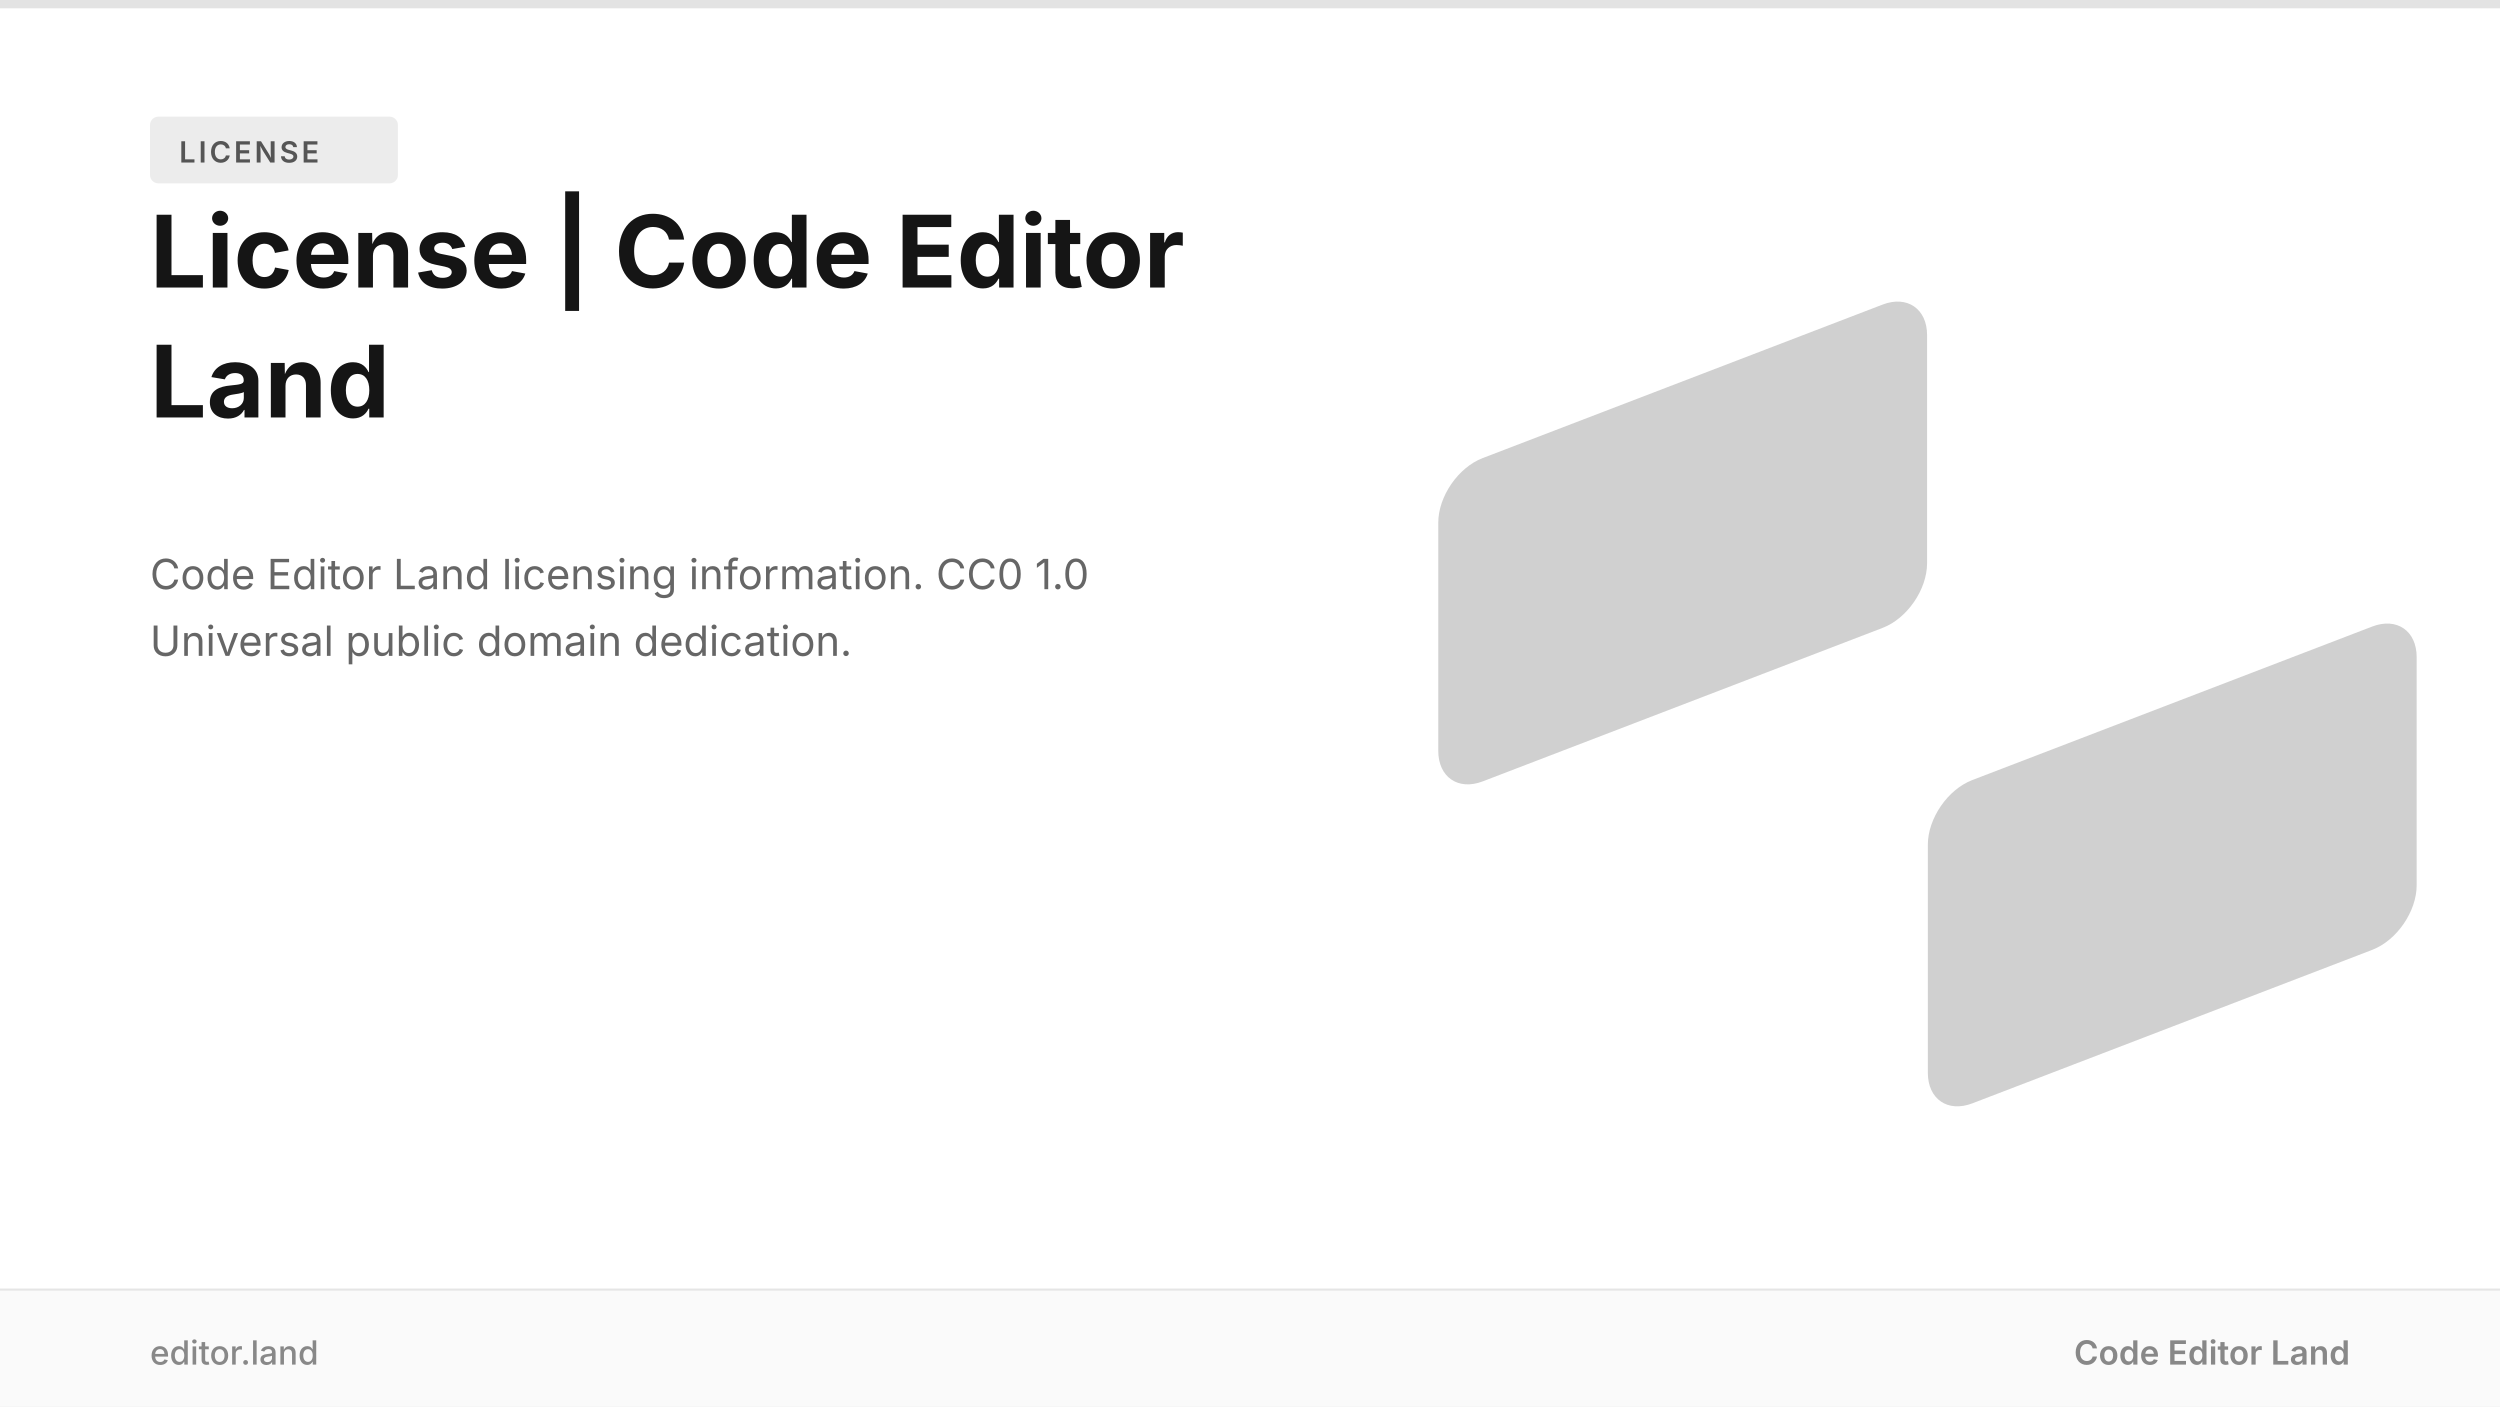
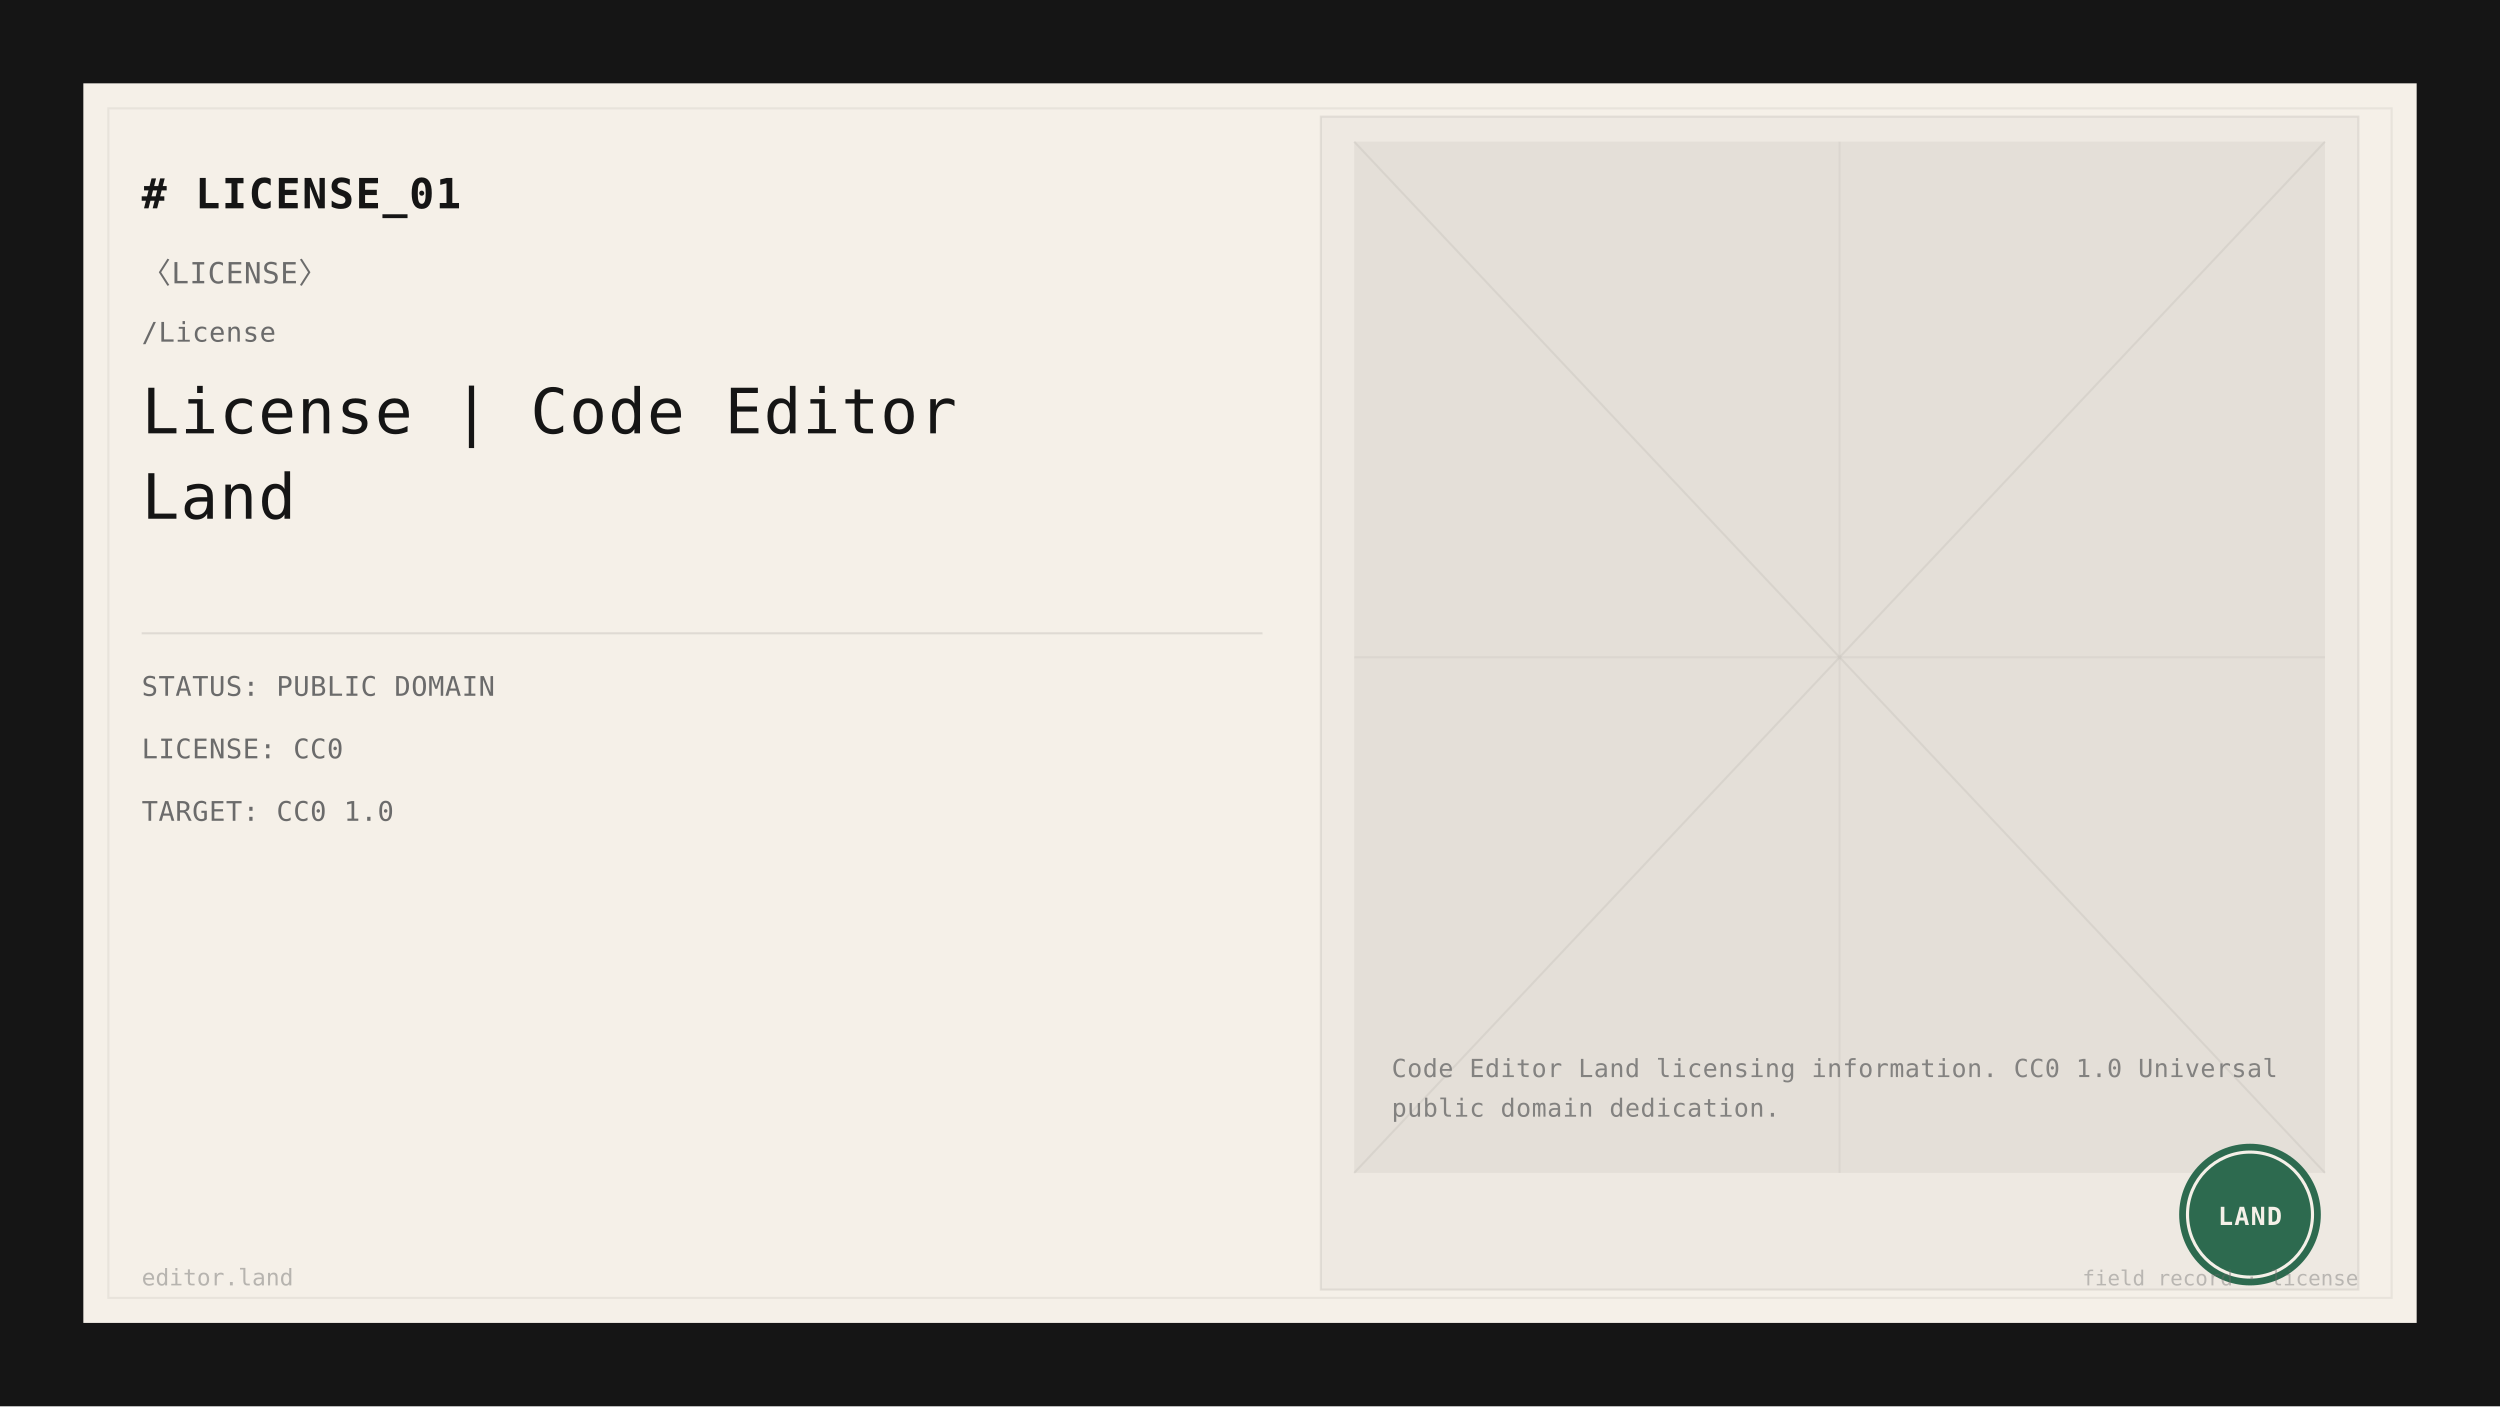
<svg xmlns="http://www.w3.org/2000/svg" width="1200" height="675" viewBox="0 0 1200 675">
-   <rect width="1200" height="675" fill="#ffffff" />
-   <rect width="1200" height="4" fill="#151515" fill-opacity="0.12" />
-   <rect width="1005.28" height="620.771" rx="91.389" transform="matrix(-0.2334 0.08959 0 0.25 925 138)" fill="#151515" fill-opacity="0.20" />
-   <rect width="1005.28" height="620.771" rx="91.389" transform="matrix(-0.2334 0.08959 0 0.25 1160 292.55)" fill="#151515" fill-opacity="0.20" />
-   <rect x="72" y="56" width="119" height="32" rx="4" fill="#151515" fill-opacity="0.08" />
-   <text x="86" y="78" font-family="system-ui, -apple-system, 'Segoe UI', sans-serif" font-size="14" font-weight="600" fill="#555555" letter-spacing="0.1em">LICENSE</text>
-   <text x="72" y="138" font-family="system-ui, -apple-system, 'Segoe UI', sans-serif" font-size="48" font-weight="700" fill="#151515">License | Code Editor</text>
-   <text x="72" y="200.4" font-family="system-ui, -apple-system, 'Segoe UI', sans-serif" font-size="48" font-weight="700" fill="#151515">Land</text>
-   <text x="72" y="282.8" font-family="system-ui, -apple-system, 'Segoe UI', sans-serif" font-size="20" font-weight="400" fill="#666666">Code Editor Land licensing information. CC0 1.0</text>
-   <text x="72" y="314.8" font-family="system-ui, -apple-system, 'Segoe UI', sans-serif" font-size="20" font-weight="400" fill="#666666">Universal public domain dedication.</text>
-   <rect y="619" width="1200" height="56" fill="#fafafa" />
-   <line x1="0" y1="619" x2="1200" y2="619" stroke="#e5e5e5" stroke-width="1" />
-   <text x="72" y="655" font-family="system-ui, -apple-system, 'Segoe UI', sans-serif" font-size="16" font-weight="500" fill="#888888">editor.land</text>
-   <text x="1128" y="655" font-family="system-ui, -apple-system, 'Segoe UI', sans-serif" font-size="16" font-weight="600" fill="#888888" text-anchor="end">Code Editor Land</text>
+   <path fill="#151515" d="M0 0h1200v675H0z" />
+   <path fill="#f5f0e8" d="M40 40h1120v595H40z" />
+   <path fill="none" stroke="#151515" stroke-opacity=".06" d="M52 52h1096v571H52z" />
+   <text x="68" y="100" fill="#151515" font-family="'JetBrains Mono', 'SF Mono', 'Fira Code', monospace" font-size="20" font-weight="600" letter-spacing=".04em"># LICENSE_01</text>
+   <text x="68" y="136" fill="#6b6b6b" font-family="'JetBrains Mono', 'SF Mono', 'Fira Code', monospace" font-size="14" font-weight="400" letter-spacing=".02em">〈LICENSE〉</text>
+   <text x="68" y="164" fill="#6b6b6b" font-family="'JetBrains Mono', 'SF Mono', 'Fira Code', monospace" font-size="13" font-weight="400" letter-spacing=".02em">/License</text>
+   <text x="68" y="208" fill="#151515" font-family="'JetBrains Mono', 'SF Mono', 'Fira Code', monospace" font-size="30" font-weight="500" letter-spacing=".02em">License | Code Editor</text>
+   <text x="68" y="249" fill="#151515" font-family="'JetBrains Mono', 'SF Mono', 'Fira Code', monospace" font-size="30" font-weight="500" letter-spacing=".02em">Land</text>
+   <path stroke="#151515" stroke-opacity=".1" d="M68 304h538" />
+   <text x="68" y="334" fill="#6b6b6b" font-family="'JetBrains Mono', 'SF Mono', 'Fira Code', monospace" font-size="13" font-weight="400" letter-spacing=".02em">STATUS: PUBLIC DOMAIN</text>
+   <text x="68" y="364" fill="#6b6b6b" font-family="'JetBrains Mono', 'SF Mono', 'Fira Code', monospace" font-size="13" font-weight="400" letter-spacing=".02em">LICENSE: CC0</text>
+   <text x="68" y="394" fill="#6b6b6b" font-family="'JetBrains Mono', 'SF Mono', 'Fira Code', monospace" font-size="13" font-weight="400" letter-spacing=".02em">TARGET: CC0 1.0</text>
+   <path fill="#151515" fill-opacity=".03" d="M634 56h498v563H634z" />
+   <path fill="none" stroke="#151515" stroke-opacity=".08" d="M634 56h498v563H634z" />
+   <path fill="#151515" fill-opacity=".05" d="M650 68h466v495H650z" />
+   <path stroke="#151515" stroke-opacity=".06" d="m650 68 466 495m0-495L650 563" />
+   <path stroke="#151515" stroke-opacity=".04" d="M883 68v495M650 315.5h466" />
+   <text x="668" y="517" fill="#6b6b6b" fill-opacity=".8" font-family="'JetBrains Mono', 'SF Mono', 'Fira Code', monospace" font-size="12" font-weight="400" letter-spacing=".02em">Code Editor Land licensing information. CC0 1.0 Universal</text>
+   <text x="668" y="536" fill="#6b6b6b" fill-opacity=".8" font-family="'JetBrains Mono', 'SF Mono', 'Fira Code', monospace" font-size="12" font-weight="400" letter-spacing=".02em">public domain dedication.</text>
+   <circle cx="1080" cy="583" r="34" fill="#2d6a4f" />
+   <circle cx="1080" cy="583" r="30" fill="none" stroke="#f5f0e8" stroke-width="1.5" />
+   <text x="1080" y="588" fill="#f5f0e8" font-family="'JetBrains Mono', 'SF Mono', 'Fira Code', monospace" font-size="12" font-weight="600" letter-spacing=".05em" text-anchor="middle">LAND</text>
+   <text x="68" y="617" fill="#6b6b6b" fill-opacity=".45" font-family="'JetBrains Mono', 'SF Mono', 'Fira Code', monospace" font-size="11" font-weight="400">editor.land</text>
+   <text x="1132" y="617" fill="#6b6b6b" fill-opacity=".4" font-family="'JetBrains Mono', 'SF Mono', 'Fira Code', monospace" font-size="10" font-weight="400" text-anchor="end">field record · license</text>
</svg>
